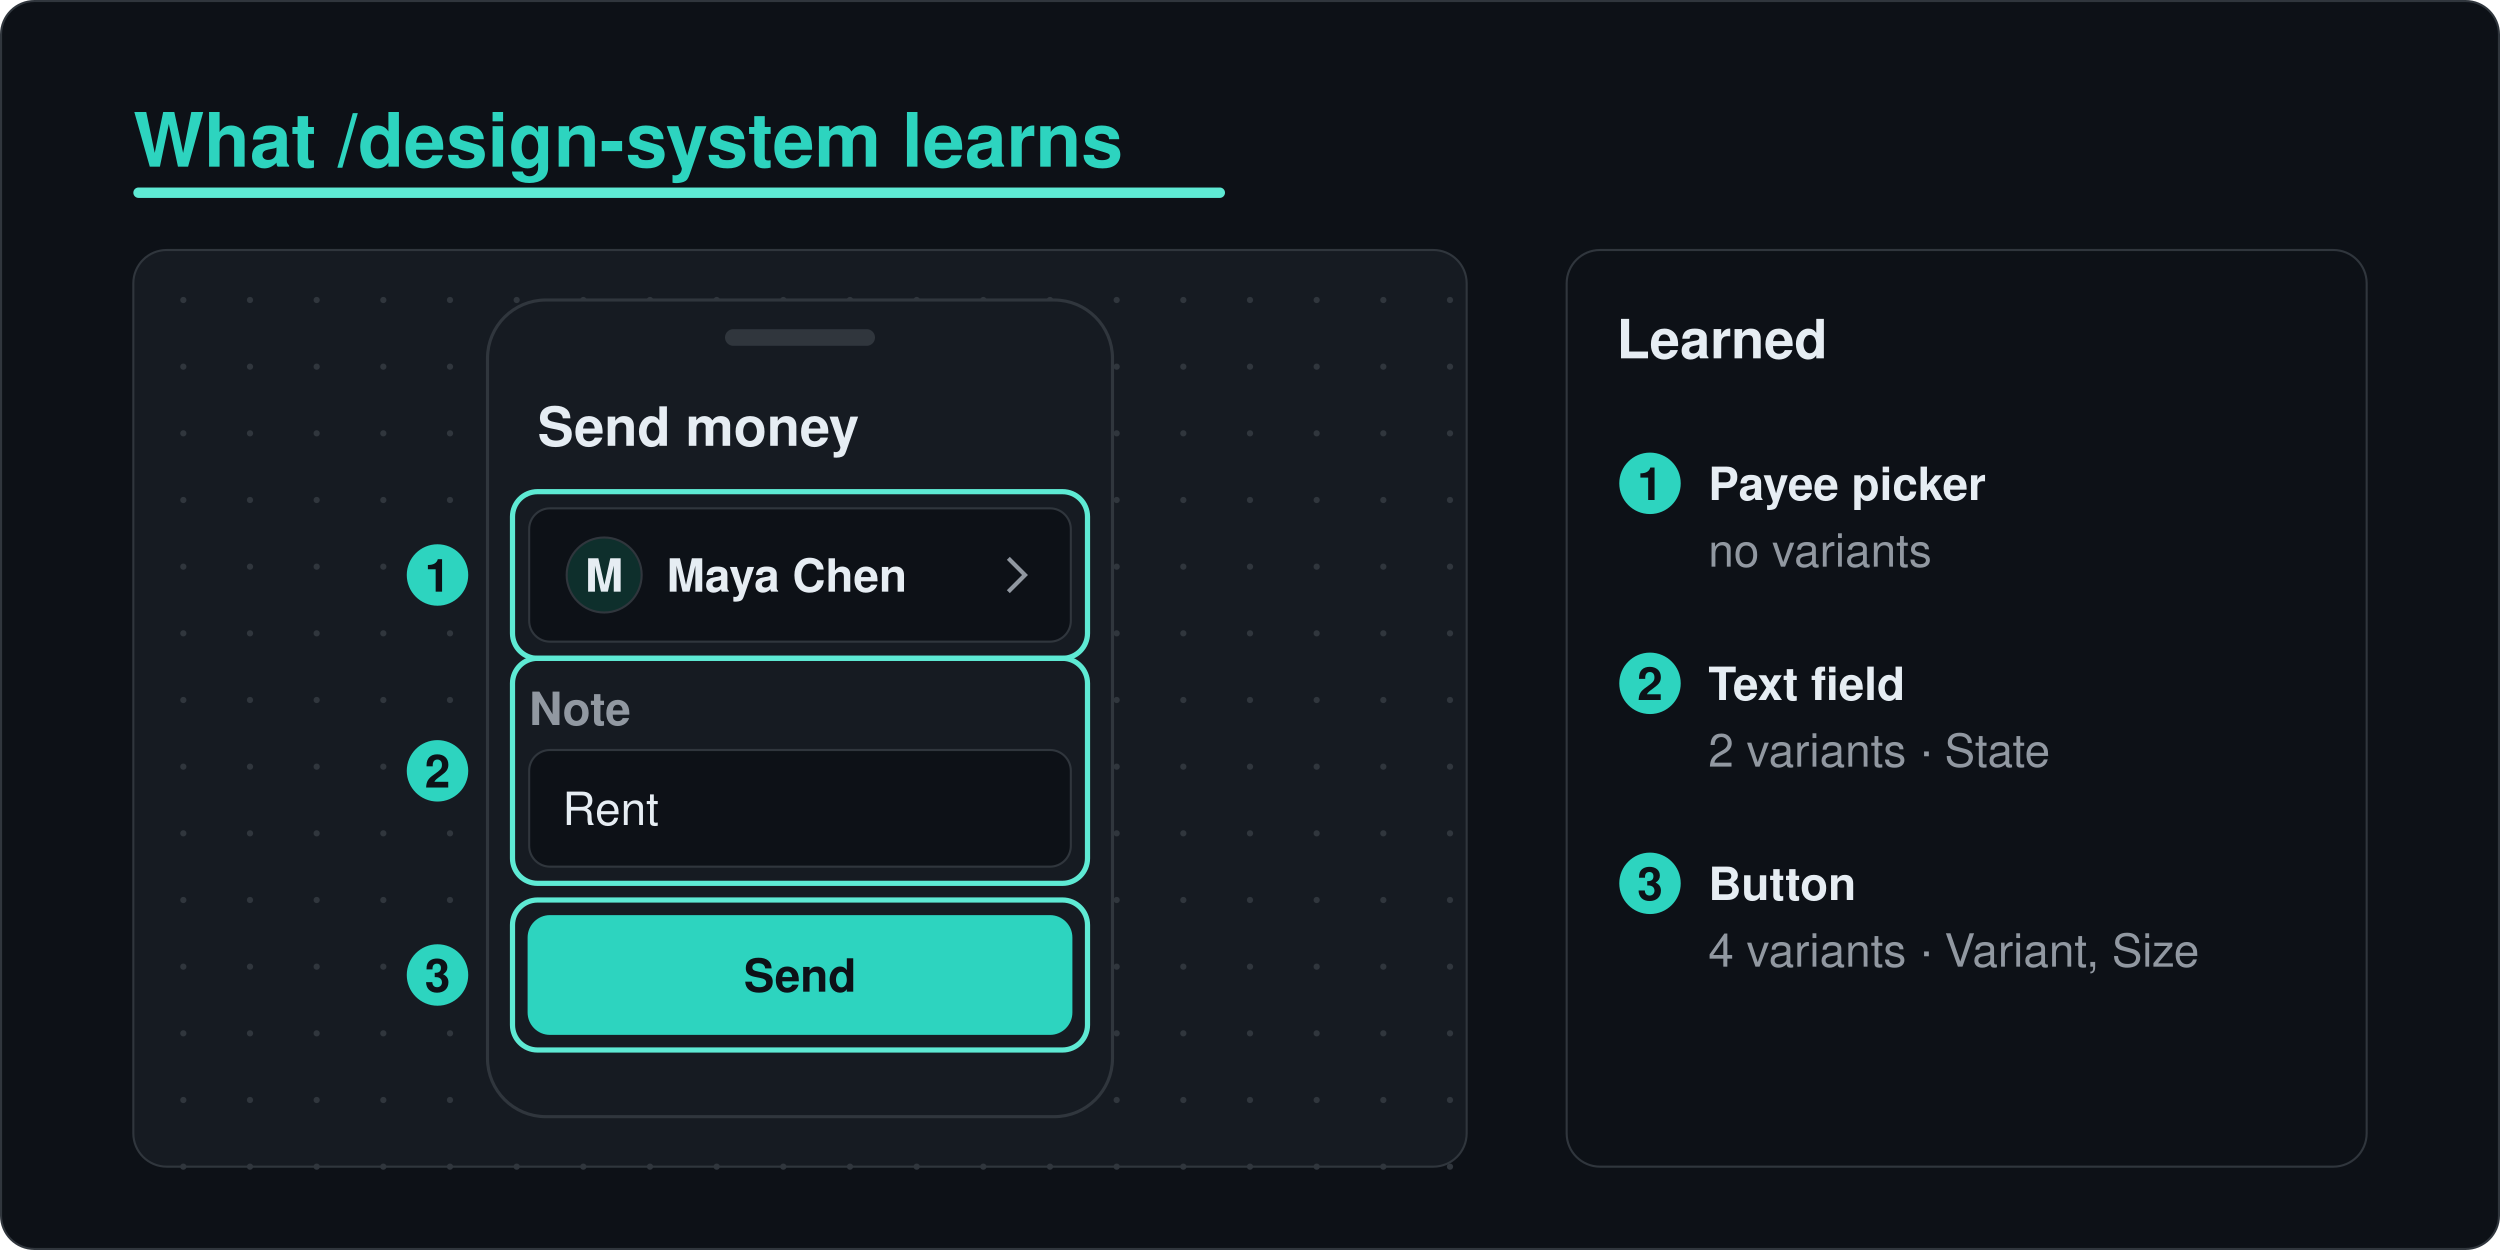
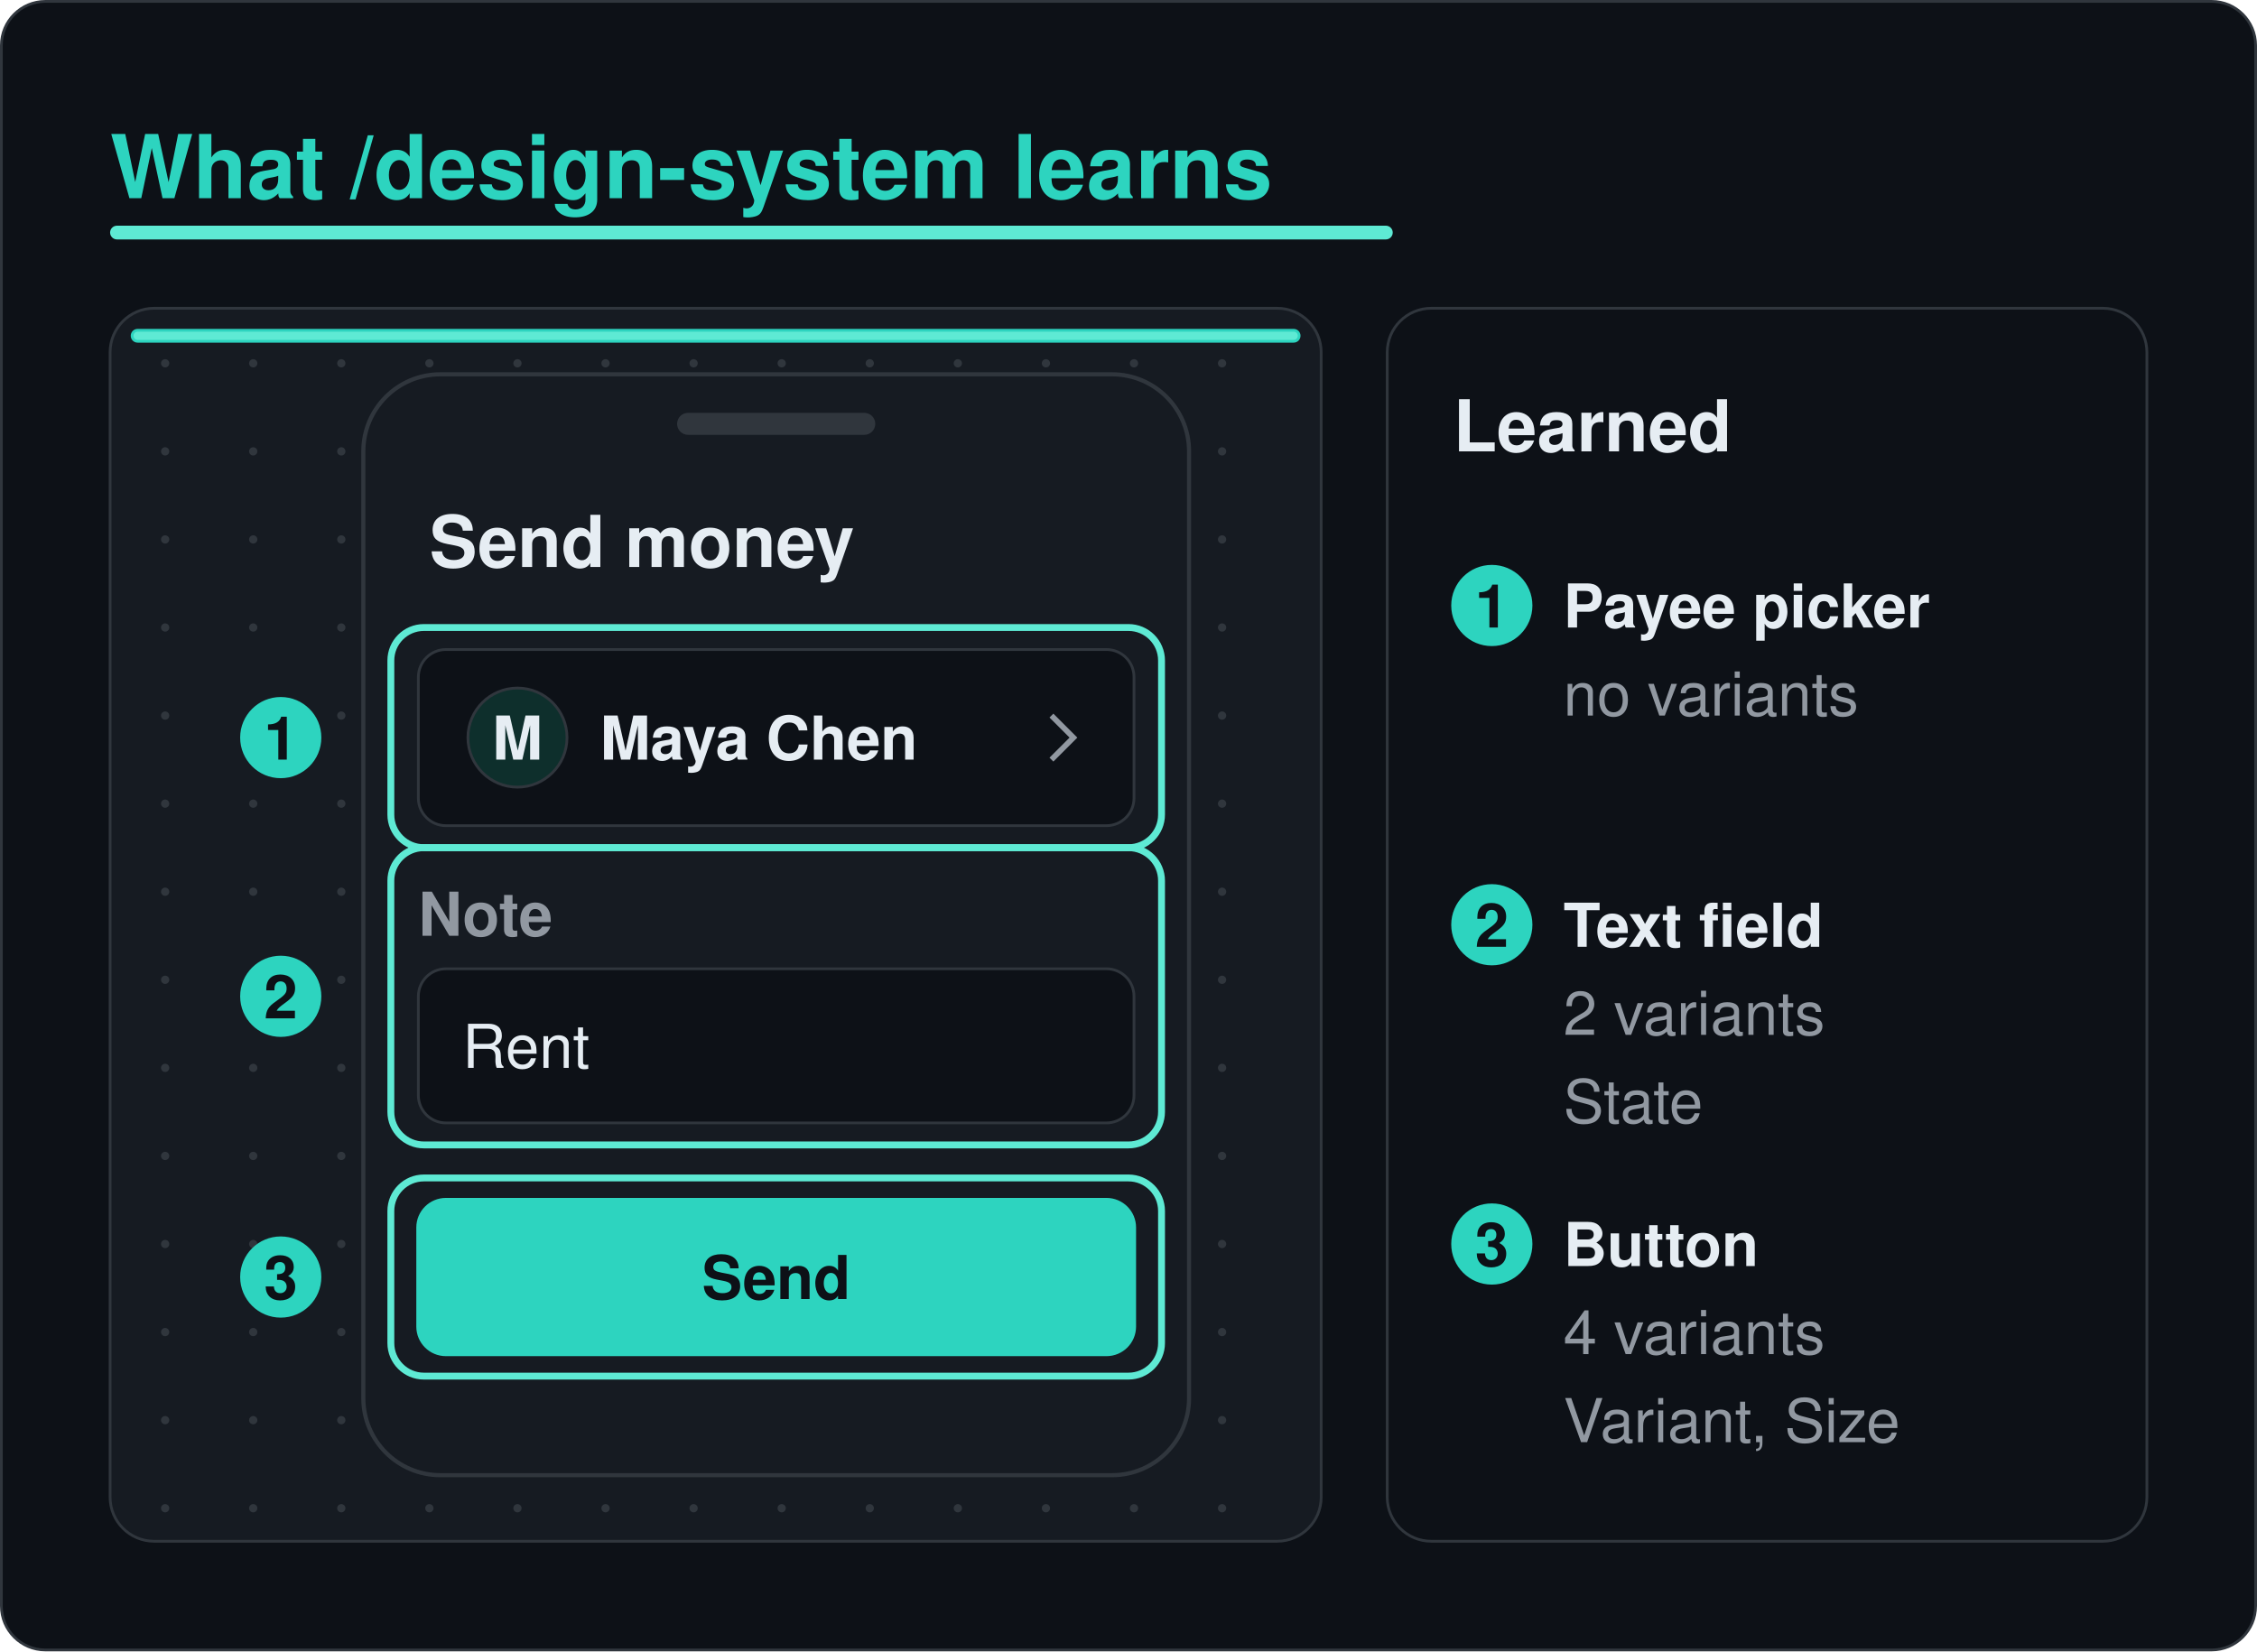
- <svg xmlns="http://www.w3.org/2000/svg" width="1200" height="600" viewBox="0 0 1200 600" role="img" aria-labelledby="t d">
-   <style>.scan{animation:scan 8s linear infinite both}@keyframes scan{0%{transform:translateY(0);opacity:1}45%{transform:translateY(410px);opacity:1}50%,100%{transform:translateY(410px);opacity:0}}.scan{opacity:0}.h0{animation:h0 8s ease-out infinite both}@keyframes h0{0%,12%{opacity:0}16%,100%{opacity:1}}.h1{animation:h1 8s ease-out infinite both}@keyframes h1{0%,24%{opacity:0}28%,100%{opacity:1}}.h2{animation:h2 8s ease-out infinite both}@keyframes h2{0%,36%{opacity:0}40%,100%{opacity:1}}@media (prefers-reduced-motion: reduce){*{animation:none!important}}</style>
-   <rect x="0.5" y="0.5" width="1199" height="599" rx="16" fill="#0D1117" stroke="#30363D" stroke-width="1" />
-   <text x="64" y="80" font-family="-apple-system,'Segoe UI',Helvetica,Arial,sans-serif" font-size="36" font-weight="600" fill="#2DD4BF" text-anchor="start">What /design-system learns</text>
-   <rect x="64" y="90" width="524" height="5" rx="2.5" fill="#5EEAD4" />
-   <rect x="64" y="120" width="640" height="440" rx="16" fill="#161B22" stroke="#30363D" stroke-width="1" />
+ <svg xmlns="http://www.w3.org/2000/svg" width="820" height="600" viewBox="0 0 820 600" role="img" aria-labelledby="t d">
+   <style>.scan{animation:scan 5s ease-out 1 both}@keyframes scan{0%{transform:translateY(0);opacity:1}70%{transform:translateY(420px);opacity:1}80%,100%{transform:translateY(420px);opacity:0}}.h0{animation:h0 5s ease-out 1 both}@keyframes h0{0%,18%{opacity:0}24%,100%{opacity:1}}.h1{animation:h1 5s ease-out 1 both}@keyframes h1{0%,38%{opacity:0}44%,100%{opacity:1}}.h2{animation:h2 5s ease-out 1 both}@keyframes h2{0%,58%{opacity:0}64%,100%{opacity:1}}@media (prefers-reduced-motion: reduce){*{animation:none!important}}</style>
+   <rect x="0.5" y="0.5" width="819" height="599" rx="16" fill="#0D1117" stroke="#30363D" stroke-width="1" />
+   <text x="40" y="72" font-family="-apple-system,'Segoe UI',Helvetica,Arial,sans-serif" font-size="32" font-weight="600" fill="#2DD4BF" text-anchor="start">What /design-system learns</text>
+   <rect x="40" y="82" width="466" height="5" rx="2.5" fill="#5EEAD4" />
+   <rect x="40" y="112" width="440" height="448" rx="16" fill="#161B22" stroke="#30363D" stroke-width="1" />
  <g fill="#30363D">
-     <circle cx="88" cy="144" r="1.5" />
-     <circle cx="88" cy="176" r="1.5" />
-     <circle cx="88" cy="208" r="1.5" />
-     <circle cx="88" cy="240" r="1.5" />
-     <circle cx="88" cy="272" r="1.5" />
-     <circle cx="88" cy="304" r="1.5" />
-     <circle cx="88" cy="336" r="1.5" />
-     <circle cx="88" cy="368" r="1.5" />
-     <circle cx="88" cy="400" r="1.5" />
-     <circle cx="88" cy="432" r="1.5" />
-     <circle cx="88" cy="464" r="1.5" />
-     <circle cx="88" cy="496" r="1.5" />
-     <circle cx="88" cy="528" r="1.5" />
-     <circle cx="88" cy="560" r="1.5" />
-     <circle cx="120" cy="144" r="1.5" />
-     <circle cx="120" cy="176" r="1.5" />
-     <circle cx="120" cy="208" r="1.5" />
-     <circle cx="120" cy="240" r="1.5" />
-     <circle cx="120" cy="272" r="1.5" />
-     <circle cx="120" cy="304" r="1.5" />
-     <circle cx="120" cy="336" r="1.5" />
-     <circle cx="120" cy="368" r="1.5" />
-     <circle cx="120" cy="400" r="1.5" />
-     <circle cx="120" cy="432" r="1.5" />
-     <circle cx="120" cy="464" r="1.5" />
-     <circle cx="120" cy="496" r="1.5" />
-     <circle cx="120" cy="528" r="1.5" />
-     <circle cx="120" cy="560" r="1.5" />
-     <circle cx="152" cy="144" r="1.5" />
-     <circle cx="152" cy="176" r="1.5" />
-     <circle cx="152" cy="208" r="1.5" />
-     <circle cx="152" cy="240" r="1.5" />
-     <circle cx="152" cy="272" r="1.5" />
-     <circle cx="152" cy="304" r="1.5" />
-     <circle cx="152" cy="336" r="1.5" />
-     <circle cx="152" cy="368" r="1.5" />
-     <circle cx="152" cy="400" r="1.5" />
-     <circle cx="152" cy="432" r="1.5" />
-     <circle cx="152" cy="464" r="1.5" />
-     <circle cx="152" cy="496" r="1.5" />
-     <circle cx="152" cy="528" r="1.5" />
-     <circle cx="152" cy="560" r="1.5" />
-     <circle cx="184" cy="144" r="1.5" />
-     <circle cx="184" cy="176" r="1.5" />
-     <circle cx="184" cy="208" r="1.5" />
-     <circle cx="184" cy="240" r="1.5" />
-     <circle cx="184" cy="272" r="1.5" />
-     <circle cx="184" cy="304" r="1.5" />
-     <circle cx="184" cy="336" r="1.5" />
-     <circle cx="184" cy="368" r="1.5" />
-     <circle cx="184" cy="400" r="1.5" />
-     <circle cx="184" cy="432" r="1.5" />
-     <circle cx="184" cy="464" r="1.5" />
-     <circle cx="184" cy="496" r="1.5" />
-     <circle cx="184" cy="528" r="1.5" />
-     <circle cx="184" cy="560" r="1.5" />
-     <circle cx="216" cy="144" r="1.5" />
-     <circle cx="216" cy="176" r="1.5" />
-     <circle cx="216" cy="208" r="1.5" />
-     <circle cx="216" cy="240" r="1.5" />
-     <circle cx="216" cy="272" r="1.5" />
-     <circle cx="216" cy="304" r="1.5" />
-     <circle cx="216" cy="336" r="1.5" />
-     <circle cx="216" cy="368" r="1.5" />
-     <circle cx="216" cy="400" r="1.5" />
-     <circle cx="216" cy="432" r="1.5" />
-     <circle cx="216" cy="464" r="1.5" />
-     <circle cx="216" cy="496" r="1.5" />
-     <circle cx="216" cy="528" r="1.5" />
-     <circle cx="216" cy="560" r="1.5" />
-     <circle cx="248" cy="144" r="1.5" />
-     <circle cx="248" cy="176" r="1.5" />
-     <circle cx="248" cy="208" r="1.5" />
-     <circle cx="248" cy="240" r="1.5" />
-     <circle cx="248" cy="272" r="1.5" />
-     <circle cx="248" cy="304" r="1.5" />
-     <circle cx="248" cy="336" r="1.5" />
-     <circle cx="248" cy="368" r="1.5" />
-     <circle cx="248" cy="400" r="1.5" />
-     <circle cx="248" cy="432" r="1.5" />
-     <circle cx="248" cy="464" r="1.5" />
-     <circle cx="248" cy="496" r="1.5" />
-     <circle cx="248" cy="528" r="1.5" />
-     <circle cx="248" cy="560" r="1.5" />
-     <circle cx="280" cy="144" r="1.5" />
-     <circle cx="280" cy="176" r="1.5" />
-     <circle cx="280" cy="208" r="1.5" />
-     <circle cx="280" cy="240" r="1.5" />
-     <circle cx="280" cy="272" r="1.5" />
-     <circle cx="280" cy="304" r="1.5" />
-     <circle cx="280" cy="336" r="1.5" />
-     <circle cx="280" cy="368" r="1.5" />
-     <circle cx="280" cy="400" r="1.5" />
-     <circle cx="280" cy="432" r="1.5" />
-     <circle cx="280" cy="464" r="1.5" />
-     <circle cx="280" cy="496" r="1.5" />
-     <circle cx="280" cy="528" r="1.5" />
-     <circle cx="280" cy="560" r="1.5" />
-     <circle cx="312" cy="144" r="1.5" />
-     <circle cx="312" cy="176" r="1.5" />
-     <circle cx="312" cy="208" r="1.5" />
-     <circle cx="312" cy="240" r="1.5" />
-     <circle cx="312" cy="272" r="1.5" />
-     <circle cx="312" cy="304" r="1.5" />
-     <circle cx="312" cy="336" r="1.5" />
-     <circle cx="312" cy="368" r="1.5" />
-     <circle cx="312" cy="400" r="1.5" />
-     <circle cx="312" cy="432" r="1.5" />
-     <circle cx="312" cy="464" r="1.5" />
-     <circle cx="312" cy="496" r="1.5" />
-     <circle cx="312" cy="528" r="1.5" />
-     <circle cx="312" cy="560" r="1.5" />
-     <circle cx="344" cy="144" r="1.5" />
-     <circle cx="344" cy="176" r="1.5" />
-     <circle cx="344" cy="208" r="1.5" />
-     <circle cx="344" cy="240" r="1.5" />
-     <circle cx="344" cy="272" r="1.5" />
-     <circle cx="344" cy="304" r="1.5" />
-     <circle cx="344" cy="336" r="1.5" />
-     <circle cx="344" cy="368" r="1.5" />
-     <circle cx="344" cy="400" r="1.5" />
-     <circle cx="344" cy="432" r="1.5" />
-     <circle cx="344" cy="464" r="1.5" />
-     <circle cx="344" cy="496" r="1.5" />
-     <circle cx="344" cy="528" r="1.5" />
-     <circle cx="344" cy="560" r="1.5" />
-     <circle cx="376" cy="144" r="1.5" />
-     <circle cx="376" cy="176" r="1.5" />
-     <circle cx="376" cy="208" r="1.5" />
-     <circle cx="376" cy="240" r="1.5" />
-     <circle cx="376" cy="272" r="1.5" />
-     <circle cx="376" cy="304" r="1.5" />
-     <circle cx="376" cy="336" r="1.5" />
-     <circle cx="376" cy="368" r="1.5" />
-     <circle cx="376" cy="400" r="1.5" />
-     <circle cx="376" cy="432" r="1.5" />
-     <circle cx="376" cy="464" r="1.5" />
-     <circle cx="376" cy="496" r="1.5" />
-     <circle cx="376" cy="528" r="1.5" />
-     <circle cx="376" cy="560" r="1.5" />
-     <circle cx="408" cy="144" r="1.5" />
-     <circle cx="408" cy="176" r="1.5" />
-     <circle cx="408" cy="208" r="1.5" />
-     <circle cx="408" cy="240" r="1.5" />
-     <circle cx="408" cy="272" r="1.5" />
-     <circle cx="408" cy="304" r="1.5" />
-     <circle cx="408" cy="336" r="1.5" />
-     <circle cx="408" cy="368" r="1.5" />
-     <circle cx="408" cy="400" r="1.5" />
-     <circle cx="408" cy="432" r="1.5" />
-     <circle cx="408" cy="464" r="1.5" />
-     <circle cx="408" cy="496" r="1.5" />
-     <circle cx="408" cy="528" r="1.5" />
-     <circle cx="408" cy="560" r="1.5" />
-     <circle cx="440" cy="144" r="1.5" />
-     <circle cx="440" cy="176" r="1.5" />
-     <circle cx="440" cy="208" r="1.5" />
-     <circle cx="440" cy="240" r="1.5" />
-     <circle cx="440" cy="272" r="1.5" />
-     <circle cx="440" cy="304" r="1.5" />
-     <circle cx="440" cy="336" r="1.5" />
-     <circle cx="440" cy="368" r="1.5" />
-     <circle cx="440" cy="400" r="1.5" />
-     <circle cx="440" cy="432" r="1.5" />
-     <circle cx="440" cy="464" r="1.5" />
-     <circle cx="440" cy="496" r="1.5" />
-     <circle cx="440" cy="528" r="1.5" />
-     <circle cx="440" cy="560" r="1.5" />
-     <circle cx="472" cy="144" r="1.5" />
-     <circle cx="472" cy="176" r="1.5" />
-     <circle cx="472" cy="208" r="1.5" />
-     <circle cx="472" cy="240" r="1.5" />
-     <circle cx="472" cy="272" r="1.5" />
-     <circle cx="472" cy="304" r="1.5" />
-     <circle cx="472" cy="336" r="1.5" />
-     <circle cx="472" cy="368" r="1.5" />
-     <circle cx="472" cy="400" r="1.5" />
-     <circle cx="472" cy="432" r="1.5" />
-     <circle cx="472" cy="464" r="1.5" />
-     <circle cx="472" cy="496" r="1.5" />
-     <circle cx="472" cy="528" r="1.5" />
-     <circle cx="472" cy="560" r="1.5" />
-     <circle cx="504" cy="144" r="1.5" />
-     <circle cx="504" cy="176" r="1.5" />
-     <circle cx="504" cy="208" r="1.5" />
-     <circle cx="504" cy="240" r="1.5" />
-     <circle cx="504" cy="272" r="1.5" />
-     <circle cx="504" cy="304" r="1.5" />
-     <circle cx="504" cy="336" r="1.5" />
-     <circle cx="504" cy="368" r="1.5" />
-     <circle cx="504" cy="400" r="1.5" />
-     <circle cx="504" cy="432" r="1.5" />
-     <circle cx="504" cy="464" r="1.5" />
-     <circle cx="504" cy="496" r="1.5" />
-     <circle cx="504" cy="528" r="1.5" />
-     <circle cx="504" cy="560" r="1.5" />
-     <circle cx="536" cy="144" r="1.5" />
-     <circle cx="536" cy="176" r="1.5" />
-     <circle cx="536" cy="208" r="1.5" />
-     <circle cx="536" cy="240" r="1.5" />
-     <circle cx="536" cy="272" r="1.5" />
-     <circle cx="536" cy="304" r="1.5" />
-     <circle cx="536" cy="336" r="1.5" />
-     <circle cx="536" cy="368" r="1.5" />
-     <circle cx="536" cy="400" r="1.5" />
-     <circle cx="536" cy="432" r="1.5" />
-     <circle cx="536" cy="464" r="1.5" />
-     <circle cx="536" cy="496" r="1.5" />
-     <circle cx="536" cy="528" r="1.5" />
-     <circle cx="536" cy="560" r="1.5" />
-     <circle cx="568" cy="144" r="1.5" />
-     <circle cx="568" cy="176" r="1.5" />
-     <circle cx="568" cy="208" r="1.5" />
-     <circle cx="568" cy="240" r="1.5" />
-     <circle cx="568" cy="272" r="1.5" />
-     <circle cx="568" cy="304" r="1.5" />
-     <circle cx="568" cy="336" r="1.5" />
-     <circle cx="568" cy="368" r="1.5" />
-     <circle cx="568" cy="400" r="1.5" />
-     <circle cx="568" cy="432" r="1.5" />
-     <circle cx="568" cy="464" r="1.5" />
-     <circle cx="568" cy="496" r="1.5" />
-     <circle cx="568" cy="528" r="1.5" />
-     <circle cx="568" cy="560" r="1.5" />
-     <circle cx="600" cy="144" r="1.5" />
-     <circle cx="600" cy="176" r="1.5" />
-     <circle cx="600" cy="208" r="1.5" />
-     <circle cx="600" cy="240" r="1.5" />
-     <circle cx="600" cy="272" r="1.5" />
-     <circle cx="600" cy="304" r="1.5" />
-     <circle cx="600" cy="336" r="1.5" />
-     <circle cx="600" cy="368" r="1.5" />
-     <circle cx="600" cy="400" r="1.5" />
-     <circle cx="600" cy="432" r="1.5" />
-     <circle cx="600" cy="464" r="1.5" />
-     <circle cx="600" cy="496" r="1.5" />
-     <circle cx="600" cy="528" r="1.5" />
-     <circle cx="600" cy="560" r="1.5" />
-     <circle cx="632" cy="144" r="1.5" />
-     <circle cx="632" cy="176" r="1.5" />
-     <circle cx="632" cy="208" r="1.5" />
-     <circle cx="632" cy="240" r="1.5" />
-     <circle cx="632" cy="272" r="1.5" />
-     <circle cx="632" cy="304" r="1.5" />
-     <circle cx="632" cy="336" r="1.5" />
-     <circle cx="632" cy="368" r="1.5" />
-     <circle cx="632" cy="400" r="1.5" />
-     <circle cx="632" cy="432" r="1.5" />
-     <circle cx="632" cy="464" r="1.5" />
-     <circle cx="632" cy="496" r="1.5" />
-     <circle cx="632" cy="528" r="1.5" />
-     <circle cx="632" cy="560" r="1.5" />
-     <circle cx="664" cy="144" r="1.5" />
-     <circle cx="664" cy="176" r="1.5" />
-     <circle cx="664" cy="208" r="1.5" />
-     <circle cx="664" cy="240" r="1.5" />
-     <circle cx="664" cy="272" r="1.5" />
-     <circle cx="664" cy="304" r="1.5" />
-     <circle cx="664" cy="336" r="1.5" />
-     <circle cx="664" cy="368" r="1.5" />
-     <circle cx="664" cy="400" r="1.5" />
-     <circle cx="664" cy="432" r="1.5" />
-     <circle cx="664" cy="464" r="1.5" />
-     <circle cx="664" cy="496" r="1.5" />
-     <circle cx="664" cy="528" r="1.5" />
-     <circle cx="664" cy="560" r="1.5" />
-     <circle cx="696" cy="144" r="1.5" />
-     <circle cx="696" cy="176" r="1.5" />
-     <circle cx="696" cy="208" r="1.5" />
-     <circle cx="696" cy="240" r="1.5" />
-     <circle cx="696" cy="272" r="1.5" />
-     <circle cx="696" cy="304" r="1.5" />
-     <circle cx="696" cy="336" r="1.5" />
-     <circle cx="696" cy="368" r="1.5" />
-     <circle cx="696" cy="400" r="1.5" />
-     <circle cx="696" cy="432" r="1.5" />
-     <circle cx="696" cy="464" r="1.5" />
-     <circle cx="696" cy="496" r="1.5" />
-     <circle cx="696" cy="528" r="1.5" />
-     <circle cx="696" cy="560" r="1.5" />
-   </g>
-   <g>
-     <rect x="234" y="144" width="300" height="392" rx="28" fill="#161B22" stroke="#30363D" stroke-width="1.5" />
-     <rect x="348.0" y="158" width="72" height="8" rx="4" fill="#30363D" />
-     <text x="258" y="214" font-family="-apple-system,'Segoe UI',Helvetica,Arial,sans-serif" font-size="26" font-weight="700" fill="#E6EDF3" text-anchor="start">Send money</text>
-   </g>
-   <g>
-     <rect x="254" y="244" width="260" height="64" rx="10" fill="#0D1117" stroke="#30363D" stroke-width="1" />
-     <circle cx="290" cy="276" r="18" fill="#0E2F2C" stroke="#30363D" />
-     <text x="290" y="284" font-family="-apple-system,'Segoe UI',Helvetica,Arial,sans-serif" font-size="22" font-weight="700" fill="#E6EDF3" text-anchor="middle">M</text>
-     <text x="320" y="284" font-family="-apple-system,'Segoe UI',Helvetica,Arial,sans-serif" font-size="22" font-weight="600" fill="#E6EDF3" text-anchor="start">Maya Chen</text>
-     <path d="M484 268 l8 8 l-8 8" stroke="#9198A1" stroke-width="2" fill="none" />
-   </g>
-   <g>
-     <text x="254" y="348" font-family="-apple-system,'Segoe UI',Helvetica,Arial,sans-serif" font-size="22" font-weight="600" fill="#9198A1" text-anchor="start">Note</text>
-     <rect x="254" y="360" width="260" height="56" rx="10" fill="#0D1117" stroke="#30363D" stroke-width="1" />
-     <text x="270" y="396" font-family="-apple-system,'Segoe UI',Helvetica,Arial,sans-serif" font-size="22" font-weight="400" fill="#E6EDF3" text-anchor="start">Rent</text>
-   </g>
-   <g>
-     <rect x="254" y="440" width="260" height="56" rx="10" fill="#2DD4BF" stroke="#2DD4BF" stroke-width="1.5" />
-     <text x="384.0" y="476" font-family="-apple-system,'Segoe UI',Helvetica,Arial,sans-serif" font-size="22" font-weight="700" fill="#0D1117" text-anchor="middle">Send</text>
+     <circle cx="60" cy="132" r="1.5" />
+     <circle cx="60" cy="164" r="1.5" />
+     <circle cx="60" cy="196" r="1.5" />
+     <circle cx="60" cy="228" r="1.5" />
+     <circle cx="60" cy="260" r="1.5" />
+     <circle cx="60" cy="292" r="1.5" />
+     <circle cx="60" cy="324" r="1.5" />
+     <circle cx="60" cy="356" r="1.5" />
+     <circle cx="60" cy="388" r="1.5" />
+     <circle cx="60" cy="420" r="1.5" />
+     <circle cx="60" cy="452" r="1.5" />
+     <circle cx="60" cy="484" r="1.5" />
+     <circle cx="60" cy="516" r="1.5" />
+     <circle cx="60" cy="548" r="1.5" />
+     <circle cx="92" cy="132" r="1.5" />
+     <circle cx="92" cy="164" r="1.5" />
+     <circle cx="92" cy="196" r="1.5" />
+     <circle cx="92" cy="228" r="1.5" />
+     <circle cx="92" cy="260" r="1.5" />
+     <circle cx="92" cy="292" r="1.5" />
+     <circle cx="92" cy="324" r="1.5" />
+     <circle cx="92" cy="356" r="1.5" />
+     <circle cx="92" cy="388" r="1.5" />
+     <circle cx="92" cy="420" r="1.5" />
+     <circle cx="92" cy="452" r="1.5" />
+     <circle cx="92" cy="484" r="1.5" />
+     <circle cx="92" cy="516" r="1.5" />
+     <circle cx="92" cy="548" r="1.5" />
+     <circle cx="124" cy="132" r="1.5" />
+     <circle cx="124" cy="164" r="1.5" />
+     <circle cx="124" cy="196" r="1.5" />
+     <circle cx="124" cy="228" r="1.5" />
+     <circle cx="124" cy="260" r="1.5" />
+     <circle cx="124" cy="292" r="1.5" />
+     <circle cx="124" cy="324" r="1.5" />
+     <circle cx="124" cy="356" r="1.5" />
+     <circle cx="124" cy="388" r="1.5" />
+     <circle cx="124" cy="420" r="1.5" />
+     <circle cx="124" cy="452" r="1.5" />
+     <circle cx="124" cy="484" r="1.5" />
+     <circle cx="124" cy="516" r="1.5" />
+     <circle cx="124" cy="548" r="1.5" />
+     <circle cx="156" cy="132" r="1.5" />
+     <circle cx="156" cy="164" r="1.5" />
+     <circle cx="156" cy="196" r="1.5" />
+     <circle cx="156" cy="228" r="1.5" />
+     <circle cx="156" cy="260" r="1.5" />
+     <circle cx="156" cy="292" r="1.5" />
+     <circle cx="156" cy="324" r="1.5" />
+     <circle cx="156" cy="356" r="1.5" />
+     <circle cx="156" cy="388" r="1.5" />
+     <circle cx="156" cy="420" r="1.5" />
+     <circle cx="156" cy="452" r="1.5" />
+     <circle cx="156" cy="484" r="1.5" />
+     <circle cx="156" cy="516" r="1.5" />
+     <circle cx="156" cy="548" r="1.5" />
+     <circle cx="188" cy="132" r="1.5" />
+     <circle cx="188" cy="164" r="1.5" />
+     <circle cx="188" cy="196" r="1.5" />
+     <circle cx="188" cy="228" r="1.5" />
+     <circle cx="188" cy="260" r="1.5" />
+     <circle cx="188" cy="292" r="1.5" />
+     <circle cx="188" cy="324" r="1.5" />
+     <circle cx="188" cy="356" r="1.5" />
+     <circle cx="188" cy="388" r="1.5" />
+     <circle cx="188" cy="420" r="1.5" />
+     <circle cx="188" cy="452" r="1.5" />
+     <circle cx="188" cy="484" r="1.5" />
+     <circle cx="188" cy="516" r="1.5" />
+     <circle cx="188" cy="548" r="1.5" />
+     <circle cx="220" cy="132" r="1.5" />
+     <circle cx="220" cy="164" r="1.5" />
+     <circle cx="220" cy="196" r="1.5" />
+     <circle cx="220" cy="228" r="1.5" />
+     <circle cx="220" cy="260" r="1.5" />
+     <circle cx="220" cy="292" r="1.5" />
+     <circle cx="220" cy="324" r="1.5" />
+     <circle cx="220" cy="356" r="1.5" />
+     <circle cx="220" cy="388" r="1.5" />
+     <circle cx="220" cy="420" r="1.5" />
+     <circle cx="220" cy="452" r="1.5" />
+     <circle cx="220" cy="484" r="1.5" />
+     <circle cx="220" cy="516" r="1.5" />
+     <circle cx="220" cy="548" r="1.5" />
+     <circle cx="252" cy="132" r="1.5" />
+     <circle cx="252" cy="164" r="1.5" />
+     <circle cx="252" cy="196" r="1.5" />
+     <circle cx="252" cy="228" r="1.5" />
+     <circle cx="252" cy="260" r="1.5" />
+     <circle cx="252" cy="292" r="1.5" />
+     <circle cx="252" cy="324" r="1.5" />
+     <circle cx="252" cy="356" r="1.5" />
+     <circle cx="252" cy="388" r="1.5" />
+     <circle cx="252" cy="420" r="1.5" />
+     <circle cx="252" cy="452" r="1.5" />
+     <circle cx="252" cy="484" r="1.5" />
+     <circle cx="252" cy="516" r="1.5" />
+     <circle cx="252" cy="548" r="1.5" />
+     <circle cx="284" cy="132" r="1.5" />
+     <circle cx="284" cy="164" r="1.5" />
+     <circle cx="284" cy="196" r="1.5" />
+     <circle cx="284" cy="228" r="1.5" />
+     <circle cx="284" cy="260" r="1.5" />
+     <circle cx="284" cy="292" r="1.5" />
+     <circle cx="284" cy="324" r="1.5" />
+     <circle cx="284" cy="356" r="1.5" />
+     <circle cx="284" cy="388" r="1.5" />
+     <circle cx="284" cy="420" r="1.5" />
+     <circle cx="284" cy="452" r="1.5" />
+     <circle cx="284" cy="484" r="1.5" />
+     <circle cx="284" cy="516" r="1.5" />
+     <circle cx="284" cy="548" r="1.5" />
+     <circle cx="316" cy="132" r="1.5" />
+     <circle cx="316" cy="164" r="1.5" />
+     <circle cx="316" cy="196" r="1.5" />
+     <circle cx="316" cy="228" r="1.5" />
+     <circle cx="316" cy="260" r="1.5" />
+     <circle cx="316" cy="292" r="1.5" />
+     <circle cx="316" cy="324" r="1.5" />
+     <circle cx="316" cy="356" r="1.5" />
+     <circle cx="316" cy="388" r="1.5" />
+     <circle cx="316" cy="420" r="1.5" />
+     <circle cx="316" cy="452" r="1.5" />
+     <circle cx="316" cy="484" r="1.5" />
+     <circle cx="316" cy="516" r="1.5" />
+     <circle cx="316" cy="548" r="1.5" />
+     <circle cx="348" cy="132" r="1.5" />
+     <circle cx="348" cy="164" r="1.5" />
+     <circle cx="348" cy="196" r="1.5" />
+     <circle cx="348" cy="228" r="1.5" />
+     <circle cx="348" cy="260" r="1.5" />
+     <circle cx="348" cy="292" r="1.5" />
+     <circle cx="348" cy="324" r="1.5" />
+     <circle cx="348" cy="356" r="1.5" />
+     <circle cx="348" cy="388" r="1.5" />
+     <circle cx="348" cy="420" r="1.5" />
+     <circle cx="348" cy="452" r="1.5" />
+     <circle cx="348" cy="484" r="1.5" />
+     <circle cx="348" cy="516" r="1.5" />
+     <circle cx="348" cy="548" r="1.5" />
+     <circle cx="380" cy="132" r="1.5" />
+     <circle cx="380" cy="164" r="1.5" />
+     <circle cx="380" cy="196" r="1.5" />
+     <circle cx="380" cy="228" r="1.5" />
+     <circle cx="380" cy="260" r="1.5" />
+     <circle cx="380" cy="292" r="1.5" />
+     <circle cx="380" cy="324" r="1.5" />
+     <circle cx="380" cy="356" r="1.5" />
+     <circle cx="380" cy="388" r="1.5" />
+     <circle cx="380" cy="420" r="1.5" />
+     <circle cx="380" cy="452" r="1.5" />
+     <circle cx="380" cy="484" r="1.5" />
+     <circle cx="380" cy="516" r="1.5" />
+     <circle cx="380" cy="548" r="1.5" />
+     <circle cx="412" cy="132" r="1.5" />
+     <circle cx="412" cy="164" r="1.5" />
+     <circle cx="412" cy="196" r="1.5" />
+     <circle cx="412" cy="228" r="1.5" />
+     <circle cx="412" cy="260" r="1.5" />
+     <circle cx="412" cy="292" r="1.5" />
+     <circle cx="412" cy="324" r="1.5" />
+     <circle cx="412" cy="356" r="1.5" />
+     <circle cx="412" cy="388" r="1.5" />
+     <circle cx="412" cy="420" r="1.5" />
+     <circle cx="412" cy="452" r="1.5" />
+     <circle cx="412" cy="484" r="1.5" />
+     <circle cx="412" cy="516" r="1.5" />
+     <circle cx="412" cy="548" r="1.5" />
+     <circle cx="444" cy="132" r="1.5" />
+     <circle cx="444" cy="164" r="1.5" />
+     <circle cx="444" cy="196" r="1.5" />
+     <circle cx="444" cy="228" r="1.5" />
+     <circle cx="444" cy="260" r="1.5" />
+     <circle cx="444" cy="292" r="1.5" />
+     <circle cx="444" cy="324" r="1.5" />
+     <circle cx="444" cy="356" r="1.5" />
+     <circle cx="444" cy="388" r="1.5" />
+     <circle cx="444" cy="420" r="1.5" />
+     <circle cx="444" cy="452" r="1.5" />
+     <circle cx="444" cy="484" r="1.5" />
+     <circle cx="444" cy="516" r="1.5" />
+     <circle cx="444" cy="548" r="1.5" />
+   </g>
+   <g>
+     <rect x="132" y="136" width="300" height="400" rx="28" fill="#161B22" stroke="#30363D" stroke-width="1.5" />
+     <rect x="246.0" y="150" width="72" height="8" rx="4" fill="#30363D" />
+     <text x="156" y="206" font-family="-apple-system,'Segoe UI',Helvetica,Arial,sans-serif" font-size="26" font-weight="700" fill="#E6EDF3" text-anchor="start">Send money</text>
+   </g>
+   <g>
+     <rect x="152" y="236" width="260" height="64" rx="10" fill="#0D1117" stroke="#30363D" stroke-width="1" />
+     <circle cx="188" cy="268" r="18" fill="#0E2F2C" stroke="#30363D" />
+     <text x="188" y="276" font-family="-apple-system,'Segoe UI',Helvetica,Arial,sans-serif" font-size="22" font-weight="700" fill="#E6EDF3" text-anchor="middle">M</text>
+     <text x="218" y="276" font-family="-apple-system,'Segoe UI',Helvetica,Arial,sans-serif" font-size="22" font-weight="600" fill="#E6EDF3" text-anchor="start">Maya Chen</text>
+     <path d="M382 260 l8 8 l-8 8" stroke="#9198A1" stroke-width="2" fill="none" />
+   </g>
+   <g>
+     <text x="152" y="340" font-family="-apple-system,'Segoe UI',Helvetica,Arial,sans-serif" font-size="22" font-weight="600" fill="#9198A1" text-anchor="start">Note</text>
+     <rect x="152" y="352" width="260" height="56" rx="10" fill="#0D1117" stroke="#30363D" stroke-width="1" />
+     <text x="168" y="388" font-family="-apple-system,'Segoe UI',Helvetica,Arial,sans-serif" font-size="22" font-weight="400" fill="#E6EDF3" text-anchor="start">Rent</text>
+   </g>
+   <g>
+     <rect x="152" y="436" width="260" height="56" rx="10" fill="#2DD4BF" stroke="#2DD4BF" stroke-width="1.5" />
+     <text x="282.0" y="472" font-family="-apple-system,'Segoe UI',Helvetica,Arial,sans-serif" font-size="22" font-weight="700" fill="#0D1117" text-anchor="middle">Send</text>
  </g>
  <g class="h0">
-     <rect x="246" y="236" width="276" height="80" rx="12" fill="none" stroke="#5EEAD4" stroke-width="2.5" />
+     <rect x="142" y="228" width="280" height="80" rx="12" fill="none" stroke="#5EEAD4" stroke-width="2.5" />
  </g>
  <g class="h0">
-     <circle cx="210" cy="276.0" r="14" fill="#2DD4BF" stroke="#2DD4BF" stroke-width="1.5" />
-     <text x="210" y="284.0" font-family="-apple-system,'Segoe UI',Helvetica,Arial,sans-serif" font-size="22" font-weight="700" fill="#0D1117" text-anchor="middle">1</text>
+     <circle cx="102" cy="268.0" r="14" fill="#2DD4BF" stroke="#2DD4BF" stroke-width="1.5" />
+     <text x="102" y="276.0" font-family="-apple-system,'Segoe UI',Helvetica,Arial,sans-serif" font-size="22" font-weight="700" fill="#0D1117" text-anchor="middle">1</text>
  </g>
  <g class="h1">
-     <rect x="246" y="316" width="276" height="108" rx="12" fill="none" stroke="#5EEAD4" stroke-width="2.5" />
+     <rect x="142" y="308" width="280" height="108" rx="12" fill="none" stroke="#5EEAD4" stroke-width="2.5" />
  </g>
  <g class="h1">
-     <circle cx="210" cy="370.0" r="14" fill="#2DD4BF" stroke="#2DD4BF" stroke-width="1.5" />
-     <text x="210" y="378.0" font-family="-apple-system,'Segoe UI',Helvetica,Arial,sans-serif" font-size="22" font-weight="700" fill="#0D1117" text-anchor="middle">2</text>
+     <circle cx="102" cy="362.0" r="14" fill="#2DD4BF" stroke="#2DD4BF" stroke-width="1.5" />
+     <text x="102" y="370.0" font-family="-apple-system,'Segoe UI',Helvetica,Arial,sans-serif" font-size="22" font-weight="700" fill="#0D1117" text-anchor="middle">2</text>
  </g>
  <g class="h2">
-     <rect x="246" y="432" width="276" height="72" rx="12" fill="none" stroke="#5EEAD4" stroke-width="2.5" />
+     <rect x="142" y="428" width="280" height="72" rx="12" fill="none" stroke="#5EEAD4" stroke-width="2.5" />
  </g>
  <g class="h2">
-     <circle cx="210" cy="468.0" r="14" fill="#2DD4BF" stroke="#2DD4BF" stroke-width="1.5" />
-     <text x="210" y="476.0" font-family="-apple-system,'Segoe UI',Helvetica,Arial,sans-serif" font-size="22" font-weight="700" fill="#0D1117" text-anchor="middle">3</text>
+     <circle cx="102" cy="464.0" r="14" fill="#2DD4BF" stroke="#2DD4BF" stroke-width="1.5" />
+     <text x="102" y="472.0" font-family="-apple-system,'Segoe UI',Helvetica,Arial,sans-serif" font-size="22" font-weight="700" fill="#0D1117" text-anchor="middle">3</text>
  </g>
  <g class="scan">
-     <rect x="72" y="128" width="624" height="4" rx="2" fill="#5EEAD4" stroke="#2DD4BF" stroke-width="1" />
-   </g>
-   <rect x="752" y="120" width="384" height="440" rx="16" fill="#0D1117" stroke="#30363D" stroke-width="1" />
-   <text x="776" y="172" font-family="-apple-system,'Segoe UI',Helvetica,Arial,sans-serif" font-size="26" font-weight="700" fill="#E6EDF3" text-anchor="start">Learned</text>
+     <rect x="48" y="120" width="424" height="4" rx="2" fill="#5EEAD4" stroke="#2DD4BF" stroke-width="1" />
+   </g>
+   <rect x="504" y="112" width="276" height="448" rx="16" fill="#0D1117" stroke="#30363D" stroke-width="1" />
+   <text x="528" y="164" font-family="-apple-system,'Segoe UI',Helvetica,Arial,sans-serif" font-size="26" font-weight="700" fill="#E6EDF3" text-anchor="start">Learned</text>
  <g class="h0">
    <g>
-       <circle cx="792" cy="232" r="14" fill="#2DD4BF" stroke="#2DD4BF" stroke-width="1.5" />
-       <text x="792" y="240" font-family="-apple-system,'Segoe UI',Helvetica,Arial,sans-serif" font-size="22" font-weight="700" fill="#0D1117" text-anchor="middle">1</text>
+       <circle cx="542" cy="220" r="14" fill="#2DD4BF" stroke="#2DD4BF" stroke-width="1.5" />
+       <text x="542" y="228" font-family="-apple-system,'Segoe UI',Helvetica,Arial,sans-serif" font-size="22" font-weight="700" fill="#0D1117" text-anchor="middle">1</text>
    </g>
-     <text x="820" y="240" font-family="-apple-system,'Segoe UI',Helvetica,Arial,sans-serif" font-size="22" font-weight="600" fill="#E6EDF3" text-anchor="start">Payee picker</text>
-     <text x="820" y="272" font-family="-apple-system,'Segoe UI',Helvetica,Arial,sans-serif" font-size="22" font-weight="400" fill="#9198A1" text-anchor="start">no variants</text>
+     <text x="568" y="228" font-family="-apple-system,'Segoe UI',Helvetica,Arial,sans-serif" font-size="22" font-weight="600" fill="#E6EDF3" text-anchor="start">Payee picker</text>
+     <text x="568" y="260" font-family="-apple-system,'Segoe UI',Helvetica,Arial,sans-serif" font-size="22" font-weight="400" fill="#9198A1" text-anchor="start">no variants</text>
  </g>
  <g class="h1">
    <g>
-       <circle cx="792" cy="328" r="14" fill="#2DD4BF" stroke="#2DD4BF" stroke-width="1.5" />
-       <text x="792" y="336" font-family="-apple-system,'Segoe UI',Helvetica,Arial,sans-serif" font-size="22" font-weight="700" fill="#0D1117" text-anchor="middle">2</text>
+       <circle cx="542" cy="336" r="14" fill="#2DD4BF" stroke="#2DD4BF" stroke-width="1.5" />
+       <text x="542" y="344" font-family="-apple-system,'Segoe UI',Helvetica,Arial,sans-serif" font-size="22" font-weight="700" fill="#0D1117" text-anchor="middle">2</text>
    </g>
-     <text x="820" y="336" font-family="-apple-system,'Segoe UI',Helvetica,Arial,sans-serif" font-size="22" font-weight="600" fill="#E6EDF3" text-anchor="start">Text field</text>
-     <text x="820" y="368" font-family="-apple-system,'Segoe UI',Helvetica,Arial,sans-serif" font-size="22" font-weight="400" fill="#9198A1" text-anchor="start">2 variants · State</text>
+     <text x="568" y="344" font-family="-apple-system,'Segoe UI',Helvetica,Arial,sans-serif" font-size="22" font-weight="600" fill="#E6EDF3" text-anchor="start">Text field</text>
+     <text x="568" y="376" font-family="-apple-system,'Segoe UI',Helvetica,Arial,sans-serif" font-size="22" font-weight="400" fill="#9198A1" text-anchor="start">2 variants</text>
+     <text x="568" y="408" font-family="-apple-system,'Segoe UI',Helvetica,Arial,sans-serif" font-size="22" font-weight="400" fill="#9198A1" text-anchor="start">State</text>
  </g>
  <g class="h2">
    <g>
-       <circle cx="792" cy="424" r="14" fill="#2DD4BF" stroke="#2DD4BF" stroke-width="1.5" />
-       <text x="792" y="432" font-family="-apple-system,'Segoe UI',Helvetica,Arial,sans-serif" font-size="22" font-weight="700" fill="#0D1117" text-anchor="middle">3</text>
+       <circle cx="542" cy="452" r="14" fill="#2DD4BF" stroke="#2DD4BF" stroke-width="1.5" />
+       <text x="542" y="460" font-family="-apple-system,'Segoe UI',Helvetica,Arial,sans-serif" font-size="22" font-weight="700" fill="#0D1117" text-anchor="middle">3</text>
    </g>
-     <text x="820" y="432" font-family="-apple-system,'Segoe UI',Helvetica,Arial,sans-serif" font-size="22" font-weight="600" fill="#E6EDF3" text-anchor="start">Button</text>
-     <text x="820" y="464" font-family="-apple-system,'Segoe UI',Helvetica,Arial,sans-serif" font-size="22" font-weight="400" fill="#9198A1" text-anchor="start">4 variants · Variant, Size</text>
+     <text x="568" y="460" font-family="-apple-system,'Segoe UI',Helvetica,Arial,sans-serif" font-size="22" font-weight="600" fill="#E6EDF3" text-anchor="start">Button</text>
+     <text x="568" y="492" font-family="-apple-system,'Segoe UI',Helvetica,Arial,sans-serif" font-size="22" font-weight="400" fill="#9198A1" text-anchor="start">4 variants</text>
+     <text x="568" y="524" font-family="-apple-system,'Segoe UI',Helvetica,Arial,sans-serif" font-size="22" font-weight="400" fill="#9198A1" text-anchor="start">Variant, Size</text>
  </g>
</svg>
